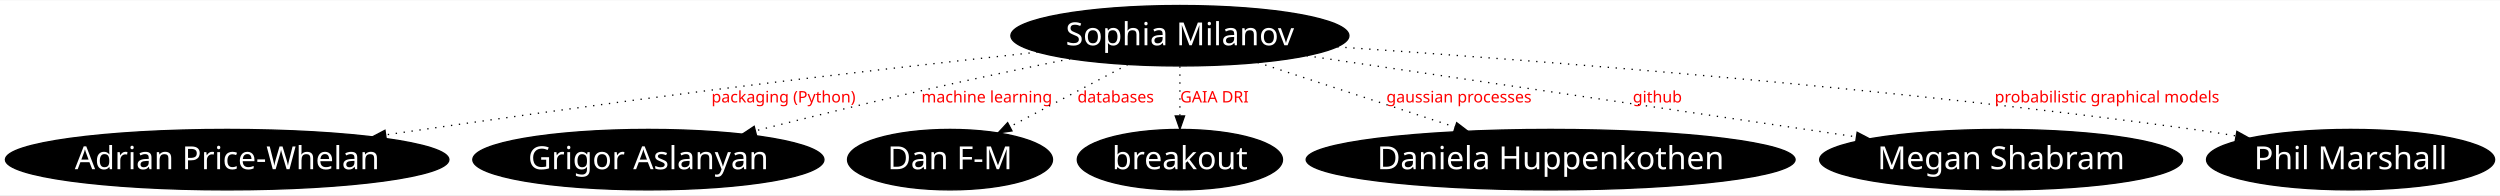
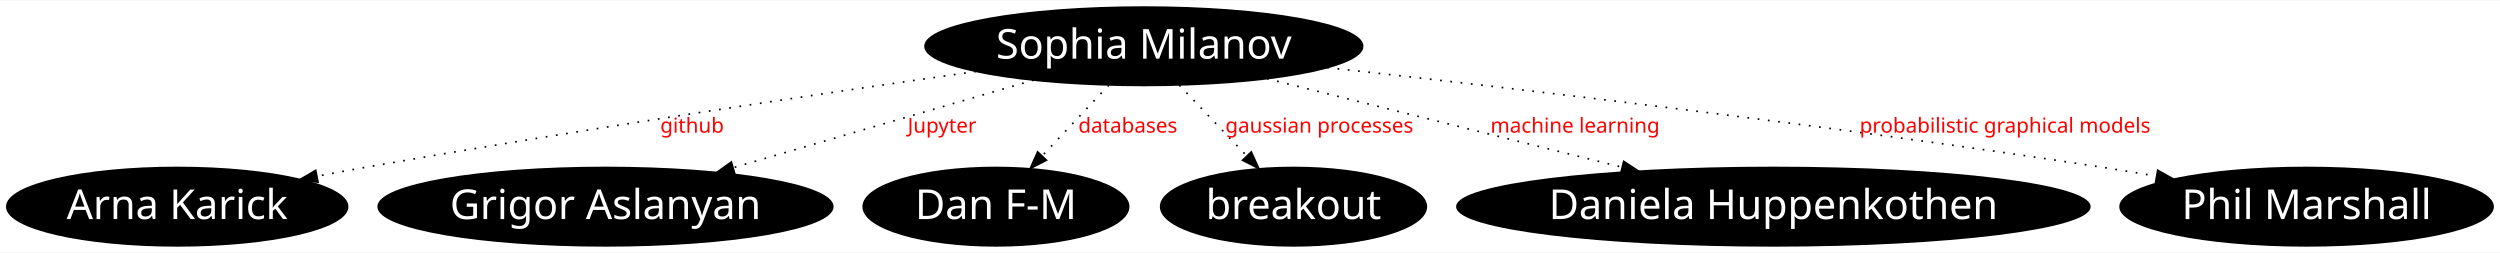
- <svg xmlns="http://www.w3.org/2000/svg" width="1881pt" height="147pt" viewBox="0.00 0.00 1881.40 146.51">
+ <svg xmlns="http://www.w3.org/2000/svg" width="1453pt" height="147pt" viewBox="0.00 0.00 1453.48 146.51">
  <g id="graph0" class="graph" transform="scale(1 1) rotate(0) translate(4 142.51)">
-     <polygon fill="white" stroke="none" points="-4,4 -4,-142.51 1877.4,-142.51 1877.4,4 -4,4" />
+     <polygon fill="white" stroke="none" points="-4,4 -4,-142.51 1449.48,-142.51 1449.48,4 -4,4" />
    <g id="node1" class="node">
-       <ellipse fill="black" stroke="black" cx="166.941" cy="-22.627" rx="166.881" ry="22.756" />
-       <text text-anchor="middle" x="166.941" y="-15.427" font-family="sans-serif" font-size="24.00" fill="white">Adrian Price-Whelan</text>
+       <ellipse fill="black" stroke="black" cx="99.025" cy="-22.627" rx="99.051" ry="22.756" />
+       <text text-anchor="middle" x="99.025" y="-15.427" font-family="sans-serif" font-size="24.00" fill="white">Arna Karick</text>
    </g>
    <g id="node2" class="node">
-       <ellipse fill="black" stroke="black" cx="483.941" cy="-22.627" rx="132.127" ry="22.756" />
-       <text text-anchor="middle" x="483.941" y="-15.427" font-family="sans-serif" font-size="24.00" fill="white">Grigor Aslanyan</text>
+       <ellipse fill="black" stroke="black" cx="348.025" cy="-22.627" rx="132.127" ry="22.756" />
+       <text text-anchor="middle" x="348.025" y="-15.427" font-family="sans-serif" font-size="24.00" fill="white">Grigor Aslanyan</text>
    </g>
    <g id="node3" class="node">
-       <ellipse fill="black" stroke="black" cx="710.941" cy="-22.627" rx="77.13" ry="22.756" />
-       <text text-anchor="middle" x="710.941" y="-15.427" font-family="sans-serif" font-size="24.00" fill="white">Dan F-M</text>
+       <ellipse fill="black" stroke="black" cx="575.025" cy="-22.627" rx="77.13" ry="22.756" />
+       <text text-anchor="middle" x="575.025" y="-15.427" font-family="sans-serif" font-size="24.00" fill="white">Dan F-M</text>
    </g>
    <g id="node4" class="node">
-       <ellipse fill="black" stroke="black" cx="883.941" cy="-22.627" rx="77.213" ry="22.756" />
-       <text text-anchor="middle" x="883.941" y="-15.427" font-family="sans-serif" font-size="24.00" fill="white">breakout</text>
+       <ellipse fill="black" stroke="black" cx="748.025" cy="-22.627" rx="77.213" ry="22.756" />
+       <text text-anchor="middle" x="748.025" y="-15.427" font-family="sans-serif" font-size="24.00" fill="white">breakout</text>
    </g>
    <g id="node5" class="node">
-       <ellipse fill="black" stroke="black" cx="1162.94" cy="-22.627" rx="183.955" ry="22.756" />
-       <text text-anchor="middle" x="1162.94" y="-15.427" font-family="sans-serif" font-size="24.00" fill="white">Daniela Huppenkothen</text>
+       <ellipse fill="black" stroke="black" cx="1027.03" cy="-22.627" rx="183.955" ry="22.756" />
+       <text text-anchor="middle" x="1027.03" y="-15.427" font-family="sans-serif" font-size="24.00" fill="white">Daniela Huppenkothen</text>
    </g>
    <g id="node6" class="node">
-       <ellipse fill="black" stroke="black" cx="1501.94" cy="-22.627" rx="136.557" ry="22.756" />
-       <text text-anchor="middle" x="1501.94" y="-15.427" font-family="sans-serif" font-size="24.00" fill="white">Megan Shabram</text>
+       <ellipse fill="black" stroke="black" cx="1337.03" cy="-22.627" rx="108.411" ry="22.756" />
+       <text text-anchor="middle" x="1337.03" y="-15.427" font-family="sans-serif" font-size="24.00" fill="white">Phil Marshall</text>
    </g>
    <g id="node7" class="node">
-       <ellipse fill="black" stroke="black" cx="1764.94" cy="-22.627" rx="108.411" ry="22.756" />
-       <text text-anchor="middle" x="1764.94" y="-15.427" font-family="sans-serif" font-size="24.00" fill="white">Phil Marshall</text>
-     </g>
-     <g id="node8" class="node">
-       <ellipse fill="black" stroke="black" cx="883.941" cy="-115.882" rx="127.197" ry="22.756" />
-       <text text-anchor="middle" x="883.941" y="-108.682" font-family="sans-serif" font-size="24.00" fill="white">Sophia Milanov</text>
+       <ellipse fill="black" stroke="black" cx="661.025" cy="-115.882" rx="127.197" ry="22.756" />
+       <text text-anchor="middle" x="661.025" y="-108.682" font-family="sans-serif" font-size="24.00" fill="white">Sophia Milanov</text>
    </g>
    <g id="edge1" class="edge">
-       <path fill="none" stroke="black" stroke-dasharray="1,5" d="M776.89,-103.541C707.461,-95.997 615.08,-85.604 533.546,-75.255 450.876,-64.761 357.911,-51.654 286.283,-41.273" />
-       <polygon fill="black" stroke="black" points="286.72,-37.8 276.321,-39.827 285.714,-44.727 286.72,-37.8" />
-       <text text-anchor="middle" x="585.638" y="-65.655" font-family="sans-serif" font-size="12.00" fill="red">packaging (Python)</text>
+       <path fill="none" stroke="black" stroke-dasharray="1,5" d="M563.397,-101.219C471.314,-88.022 329.523,-66.902 207.025,-45.255 198.406,-43.732 189.416,-42.062 180.464,-40.346" />
+       <polygon fill="black" stroke="black" points="180.877,-36.861 170.394,-38.395 179.546,-43.734 180.877,-36.861" />
+       <text text-anchor="middle" x="398.373" y="-65.655" font-family="sans-serif" font-size="12.00" fill="red">github</text>
    </g>
    <g id="edge2" class="edge">
-       <path fill="none" stroke="black" stroke-dasharray="1,5" d="M801.361,-98.507C767.568,-91.618 728.123,-83.336 692.552,-75.255 650.303,-65.657 603.46,-54.144 564.883,-44.427" />
-       <polygon fill="black" stroke="black" points="565.3,-40.923 554.748,-41.868 563.587,-47.71 565.3,-40.923" />
-       <text text-anchor="middle" x="738.635" y="-65.655" font-family="sans-serif" font-size="12.00" fill="red">machine learning</text>
+       <path fill="none" stroke="black" stroke-dasharray="1,5" d="M596.93,-96.195C546.25,-81.419 475.427,-60.771 422.281,-45.277" />
+       <polygon fill="black" stroke="black" points="423.152,-41.885 412.572,-42.446 421.193,-48.605 423.152,-41.885" />
+       <text text-anchor="middle" x="543.701" y="-65.655" font-family="sans-serif" font-size="12.00" fill="red">Jupyter</text>
    </g>
    <g id="edge3" class="edge">
-       <path fill="none" stroke="black" stroke-dasharray="1,5" d="M844.684,-94.175C818.352,-80.285 783.593,-61.95 756.11,-47.454" />
-       <polygon fill="black" stroke="black" points="757.57,-44.267 747.092,-42.697 754.304,-50.458 757.57,-44.267" />
-       <text text-anchor="middle" x="835.629" y="-65.655" font-family="sans-serif" font-size="12.00" fill="red">databases</text>
+       <path fill="none" stroke="black" stroke-dasharray="1,5" d="M640.645,-93.256C629.102,-81.008 614.519,-65.534 602.033,-52.285" />
+       <polygon fill="black" stroke="black" points="604.369,-49.661 594.963,-44.783 599.274,-54.462 604.369,-49.661" />
+       <text text-anchor="middle" x="651.714" y="-65.655" font-family="sans-serif" font-size="12.00" fill="red">databases</text>
    </g>
    <g id="edge4" class="edge">
-       <path fill="none" stroke="black" stroke-dasharray="1,5" d="M883.941,-92.792C883.941,-81.695 883.941,-68.04 883.941,-55.803" />
-       <polygon fill="black" stroke="black" points="887.441,-55.514 883.941,-45.514 880.441,-55.514 887.441,-55.514" />
-       <text text-anchor="middle" x="909.95" y="-65.655" font-family="sans-serif" font-size="12.00" fill="red">GAIA DRI</text>
+       <path fill="none" stroke="black" stroke-dasharray="1,5" d="M681.643,-93.256C693.32,-81.008 708.073,-65.534 720.703,-52.285" />
+       <polygon fill="black" stroke="black" points="723.489,-54.436 727.856,-44.783 718.422,-49.606 723.489,-54.436" />
+       <text text-anchor="middle" x="763.056" y="-65.655" font-family="sans-serif" font-size="12.00" fill="red">gaussian processes</text>
    </g>
    <g id="edge5" class="edge">
-       <path fill="none" stroke="black" stroke-dasharray="1,5" d="M942.428,-95.752C985.69,-81.602 1044.86,-62.249 1091.01,-47.153" />
-       <polygon fill="black" stroke="black" points="1092.24,-50.435 1100.66,-43.999 1090.06,-43.782 1092.24,-50.435" />
-       <text text-anchor="middle" x="1093.97" y="-65.655" font-family="sans-serif" font-size="12.00" fill="red">gaussian processes</text>
+       <path fill="none" stroke="black" stroke-dasharray="1,5" d="M732.657,-97.032C759.998,-90.219 791.456,-82.378 820.025,-75.255 859.119,-65.508 902.364,-54.723 939.175,-45.541" />
+       <polygon fill="black" stroke="black" points="940.026,-48.937 948.881,-43.12 938.331,-42.145 940.026,-48.937" />
+       <text text-anchor="middle" x="911.72" y="-65.655" font-family="sans-serif" font-size="12.00" fill="red">machine learning</text>
    </g>
    <g id="edge6" class="edge">
-       <path fill="none" stroke="black" stroke-dasharray="1,5" d="M979.318,-100.83C1074.66,-86.779 1225.45,-64.544 1355.94,-45.255 1367.94,-43.481 1380.5,-41.623 1392.99,-39.774" />
-       <polygon fill="black" stroke="black" points="1393.61,-43.221 1402.99,-38.294 1392.58,-36.296 1393.61,-43.221" />
-       <text text-anchor="middle" x="1243.29" y="-65.655" font-family="sans-serif" font-size="12.00" fill="red">github</text>
-     </g>
-     <g id="edge7" class="edge">
-       <path fill="none" stroke="black" stroke-dasharray="1,5" d="M1002.44,-107.472C1152.96,-97.283 1420.5,-76.572 1647.94,-45.255 1657.94,-43.878 1668.39,-42.238 1678.75,-40.486" />
-       <polygon fill="black" stroke="black" points="1679.38,-43.929 1688.64,-38.777 1678.19,-37.031 1679.38,-43.929" />
-       <text text-anchor="middle" x="1581.65" y="-65.655" font-family="sans-serif" font-size="12.00" fill="red">probabilistic graphical models</text>
+       <path fill="none" stroke="black" stroke-dasharray="1,5" d="M767.668,-103.489C880.345,-91.009 1063.09,-69.512 1220.03,-45.255 1229.67,-43.764 1239.74,-42.087 1249.75,-40.343" />
+       <polygon fill="black" stroke="black" points="1250.49,-43.767 1259.72,-38.581 1249.27,-36.874 1250.49,-43.767" />
+       <text text-anchor="middle" x="1161.73" y="-65.655" font-family="sans-serif" font-size="12.00" fill="red">probabilistic graphical models</text>
    </g>
  </g>
</svg>
